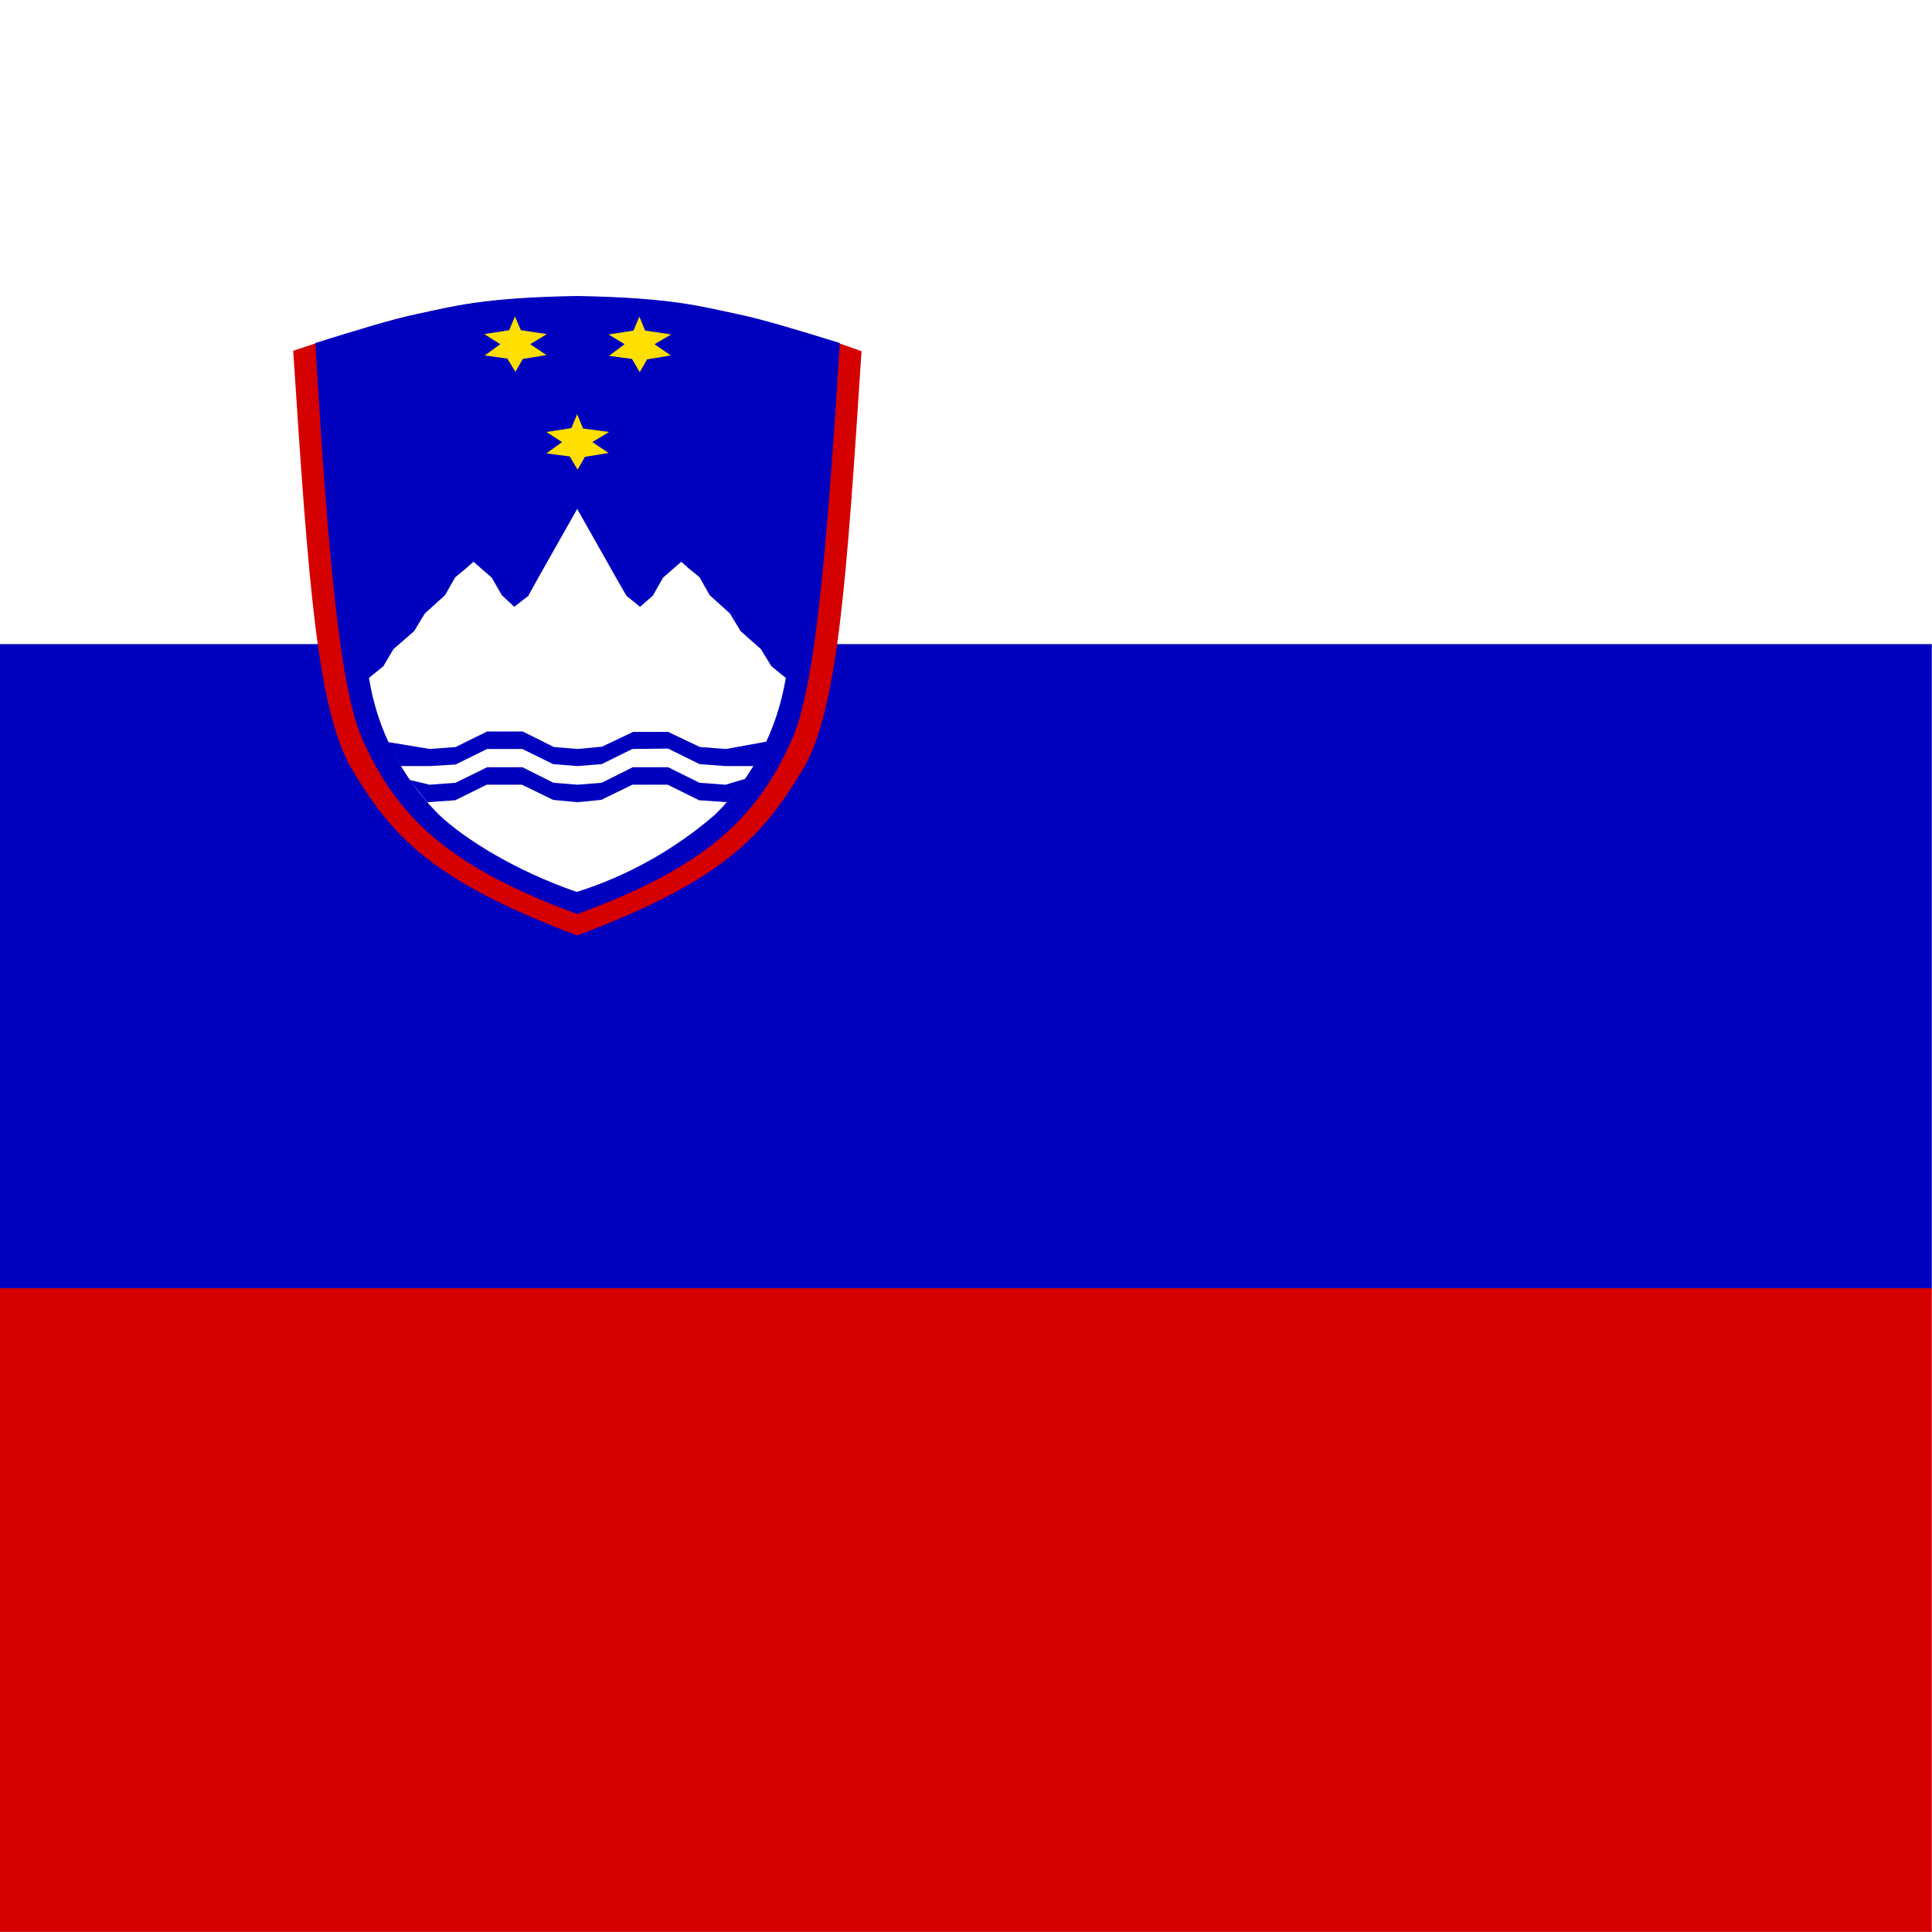
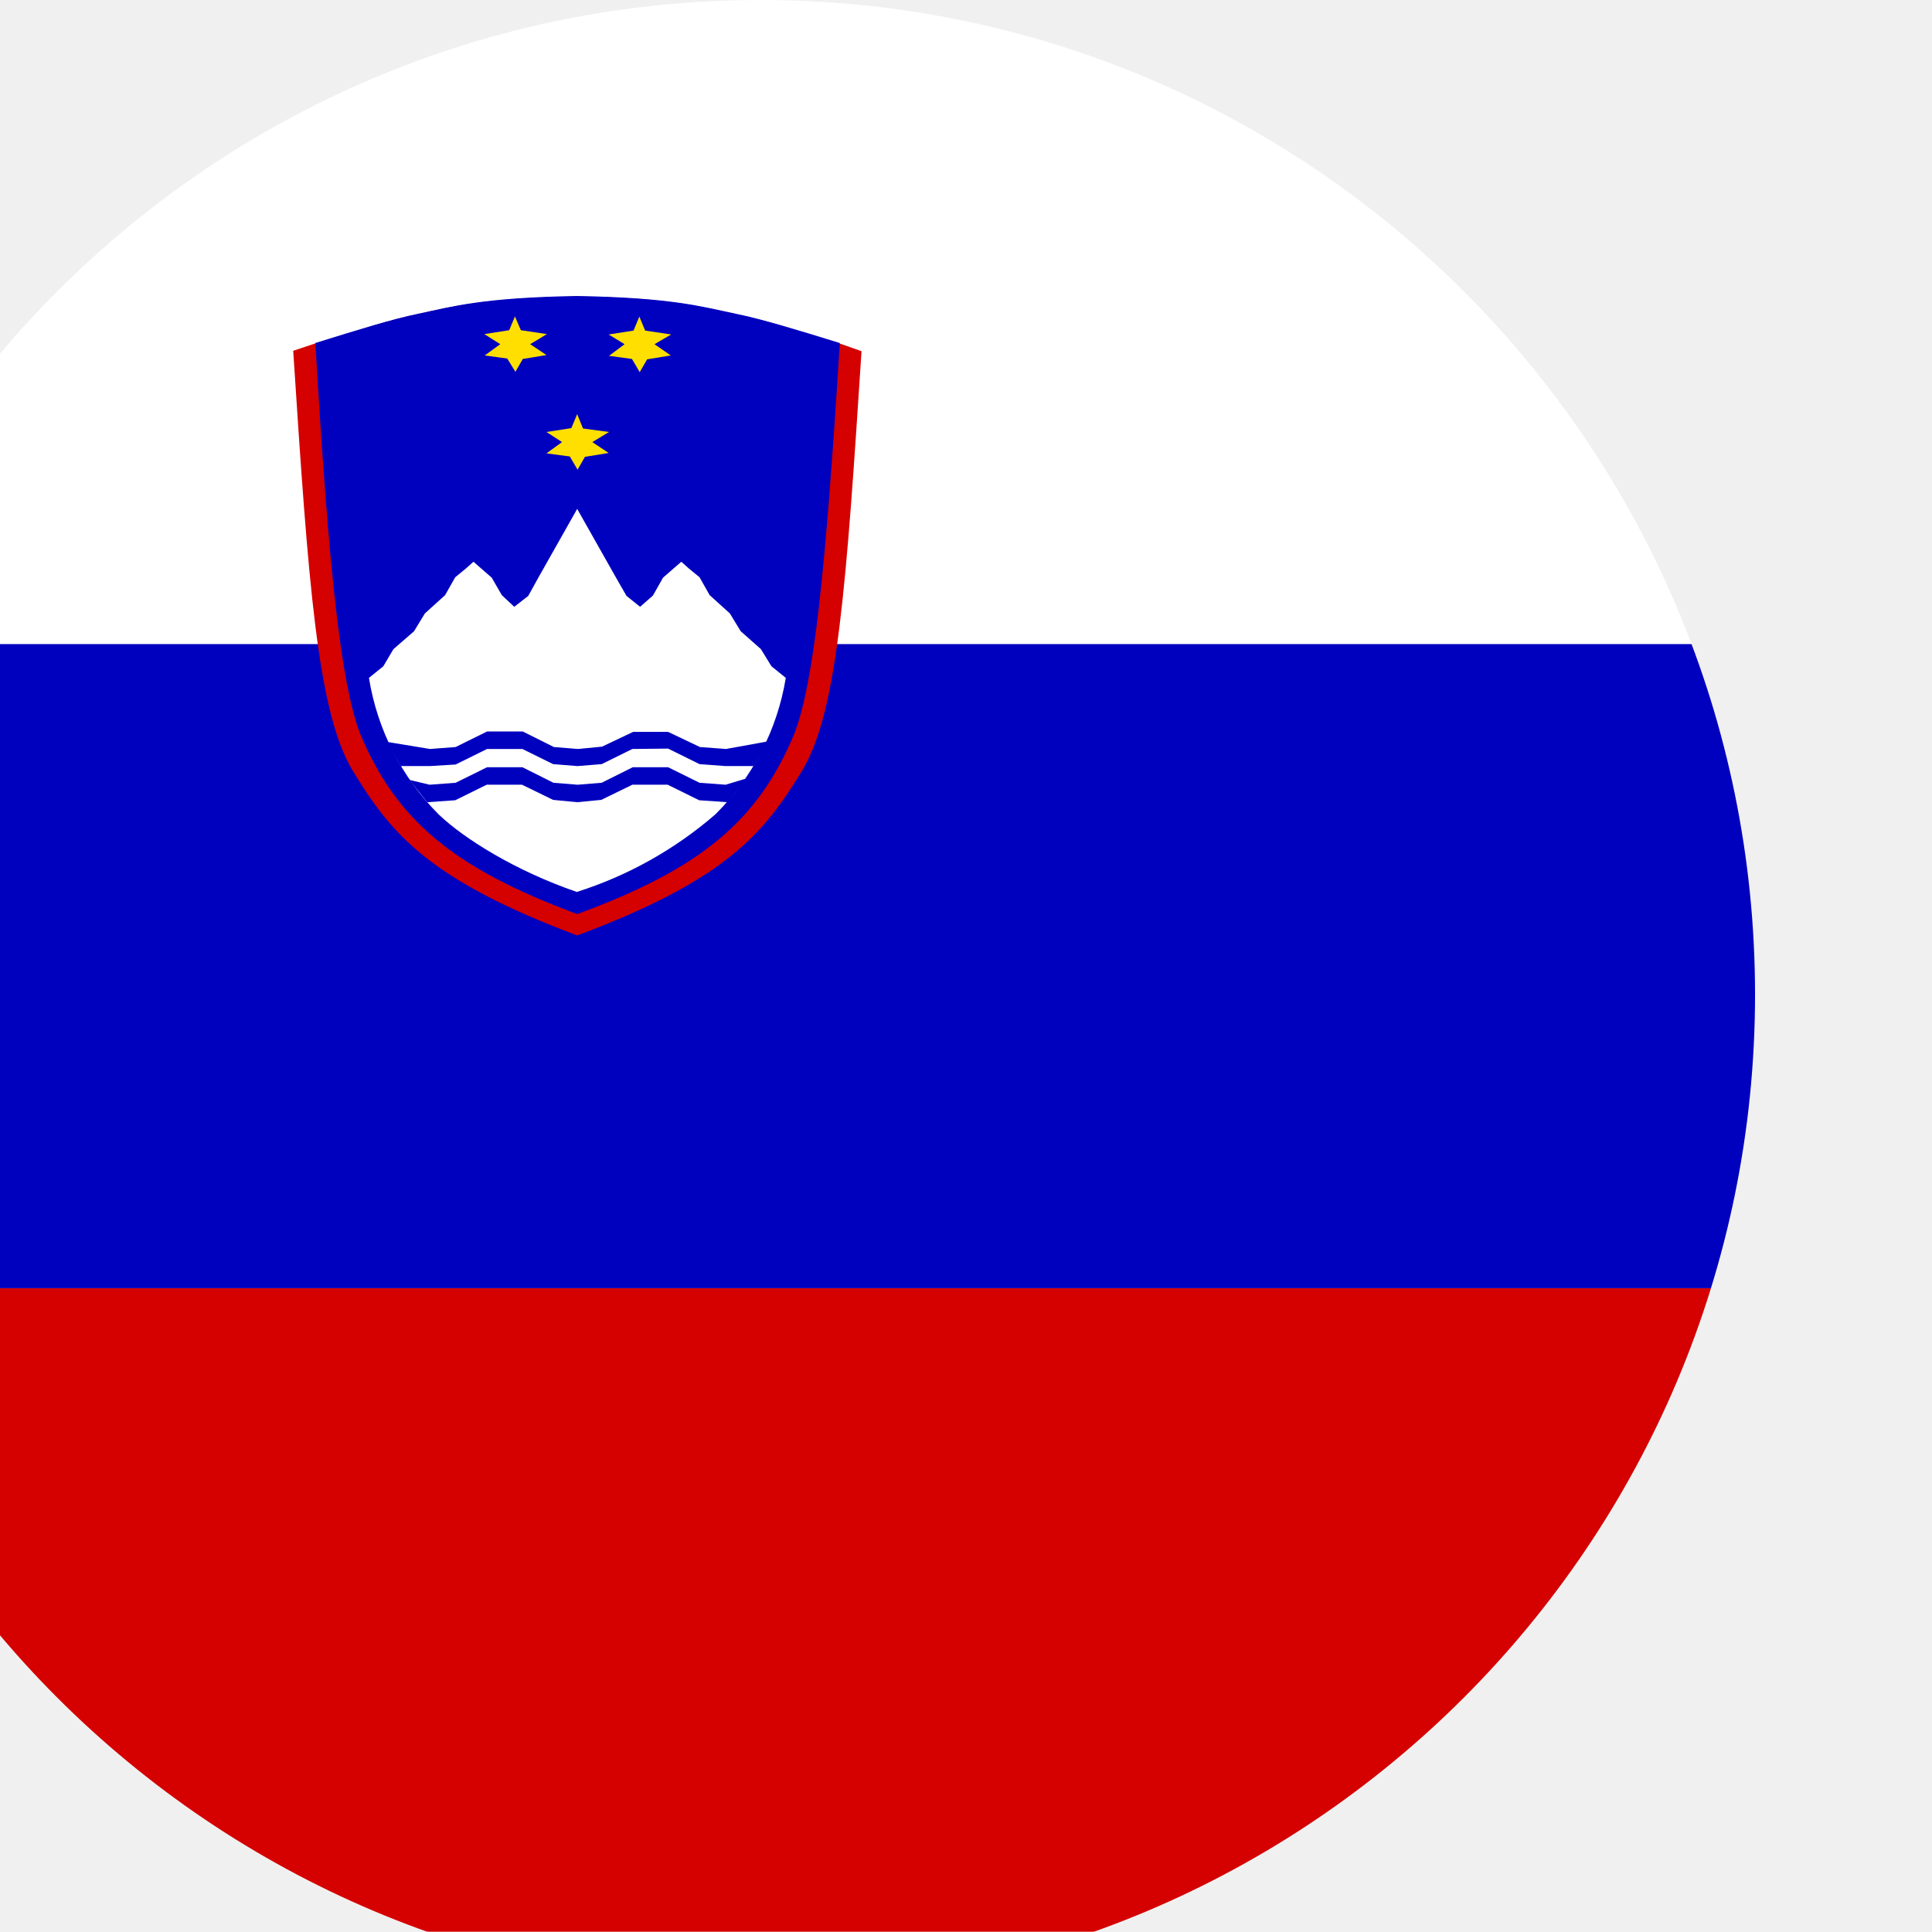
<svg xmlns="http://www.w3.org/2000/svg" viewBox="0 0 512 512">
-   <defs>
-     <clipPath id="a">
+   <defs mask="url(#a)">
+     <clipPath id="b">
      <path fill-opacity=".7" d="M60.2 0h497.3v497.3H60.2z" />
    </clipPath>
  </defs>
-   <g fill-rule="evenodd" stroke-width="1pt" clip-path="url(#a)" transform="translate(-62) scale(1.0295)">
+   <g fill-rule="evenodd" stroke-width="1pt" clip-path="url(#b)" mask="url(#a)" transform="translate(-62) scale(1.0295)">
    <path fill="#fff" d="M0 0h994.7v497.3H0z" />
    <path fill="#d50000" d="M0 331.6h994.7v165.7H0z" />
    <path fill="#0000bf" d="M0 165.8h994.7v165.8H0z" />
    <path fill="#d50000" d="M282 90.3c-3.9 59.9-6.1 92.7-15.2 107.9-9.9 16.3-19.5 28.2-58 42.6-38.4-14.4-48-26.3-57.9-42.6-9-15.2-11.3-48-15.2-107.9l5.7-1.9c11.4-3.5 20-6.3 26.3-7.5 9-2 16.7-4.1 41-4.6 24.3.4 32 2.7 41 4.6 6.4 1.3 15.3 4 26.6 7.5l5.7 2z" />
    <path fill="#0000bf" d="M276.4 88.3c-3.7 59.8-6.7 87.2-11.6 100.3-9.3 22.6-24.1 35-56 46.7-31.8-11.8-46.6-24.1-56-46.7-4.8-13.1-7.9-40.4-11.4-100.3 11.2-3.5 20-6.2 26.3-7.5 9-1.9 16.7-4.2 41-4.6 24.3.4 32.1 2.7 41.1 4.6 6.4 1.3 15.3 4 26.6 7.5z" />
    <path fill="#ffdf00" d="m208.8 106.6 1.5 3.7 6.7.9-4.3 2.6 4.2 2.8-6.1 1-1.9 3.3-2-3.4-6-.8 4-2.9-4-2.6 6.4-1 1.5-3.6z" />
    <path fill="#fff" d="m262.5 174.5-3.7-3-2.7-4.4-5.2-4.6-2.8-4.6-5.2-4.7-2.6-4.6-2.8-2.3-1.9-1.7-4.7 4.1-2.6 4.6-3.3 2.9-3.5-2.8-2.7-4.7-10-17.7-10 17.7-2.6 4.7-3.6 2.8-3.2-3-2.6-4.5-4.7-4.1-1.9 1.7-2.8 2.3-2.6 4.6-5.2 4.7-2.8 4.6-5.3 4.6-2.6 4.4-3.7 3a64 64 0 0 0 18 35.2c6.4 6.1 19.5 14.4 35.5 19.9a101 101 0 0 0 35.7-20 64 64 0 0 0 18.1-35.1z" />
    <path fill="#ffdf00" d="m224.8 81.5 1.5 3.6 6.7 1-4.3 2.5 4.2 2.9-6.1 1-1.9 3.3-2-3.4-5.9-.8 4-3-4.1-2.5 6.4-1 1.5-3.6zm-32 0 1.5 3.5 6.7 1-4.3 2.6 4.2 2.8-6.1 1-1.9 3.3-2.1-3.4-5.8-.8 4-2.9-4.1-2.6 6.4-1 1.5-3.6z" />
    <path fill="#0000bf" d="M254.2 197.2H247l-6.7-.5-8.1-4-9.2.1-7.9 3.9-6.2.5-6.3-.5-7.9-3.9h-9.1l-8.1 4-6.7.4h-7.4l-3.5-6 .1-.2 10.9 1.8 6.6-.5 8.1-4h9.2l8 4 6.2.5 6.2-.6 8-3.8h9l8.2 3.9 6.7.5 10.5-1.9.2.3-3.6 6zm-84 9.3 7.2-.5 8.1-4h9.1l8 3.9 6.2.6 6.2-.6 8-3.9h9.1l8.1 4 7.3.5 4.7-5.8-.2-.2-5 1.5-6.7-.5-8.1-4h-9.1l-8 4-6.2.5-6.2-.5-8-4h-9.1l-8.1 4-6.7.5-5-1.2v.2l4.4 5.5z" />
  </g>
+   <mask id="a">
+     <circle cx="256" cy="256" r="256" fill="#fff" />
+   </mask>
</svg>
